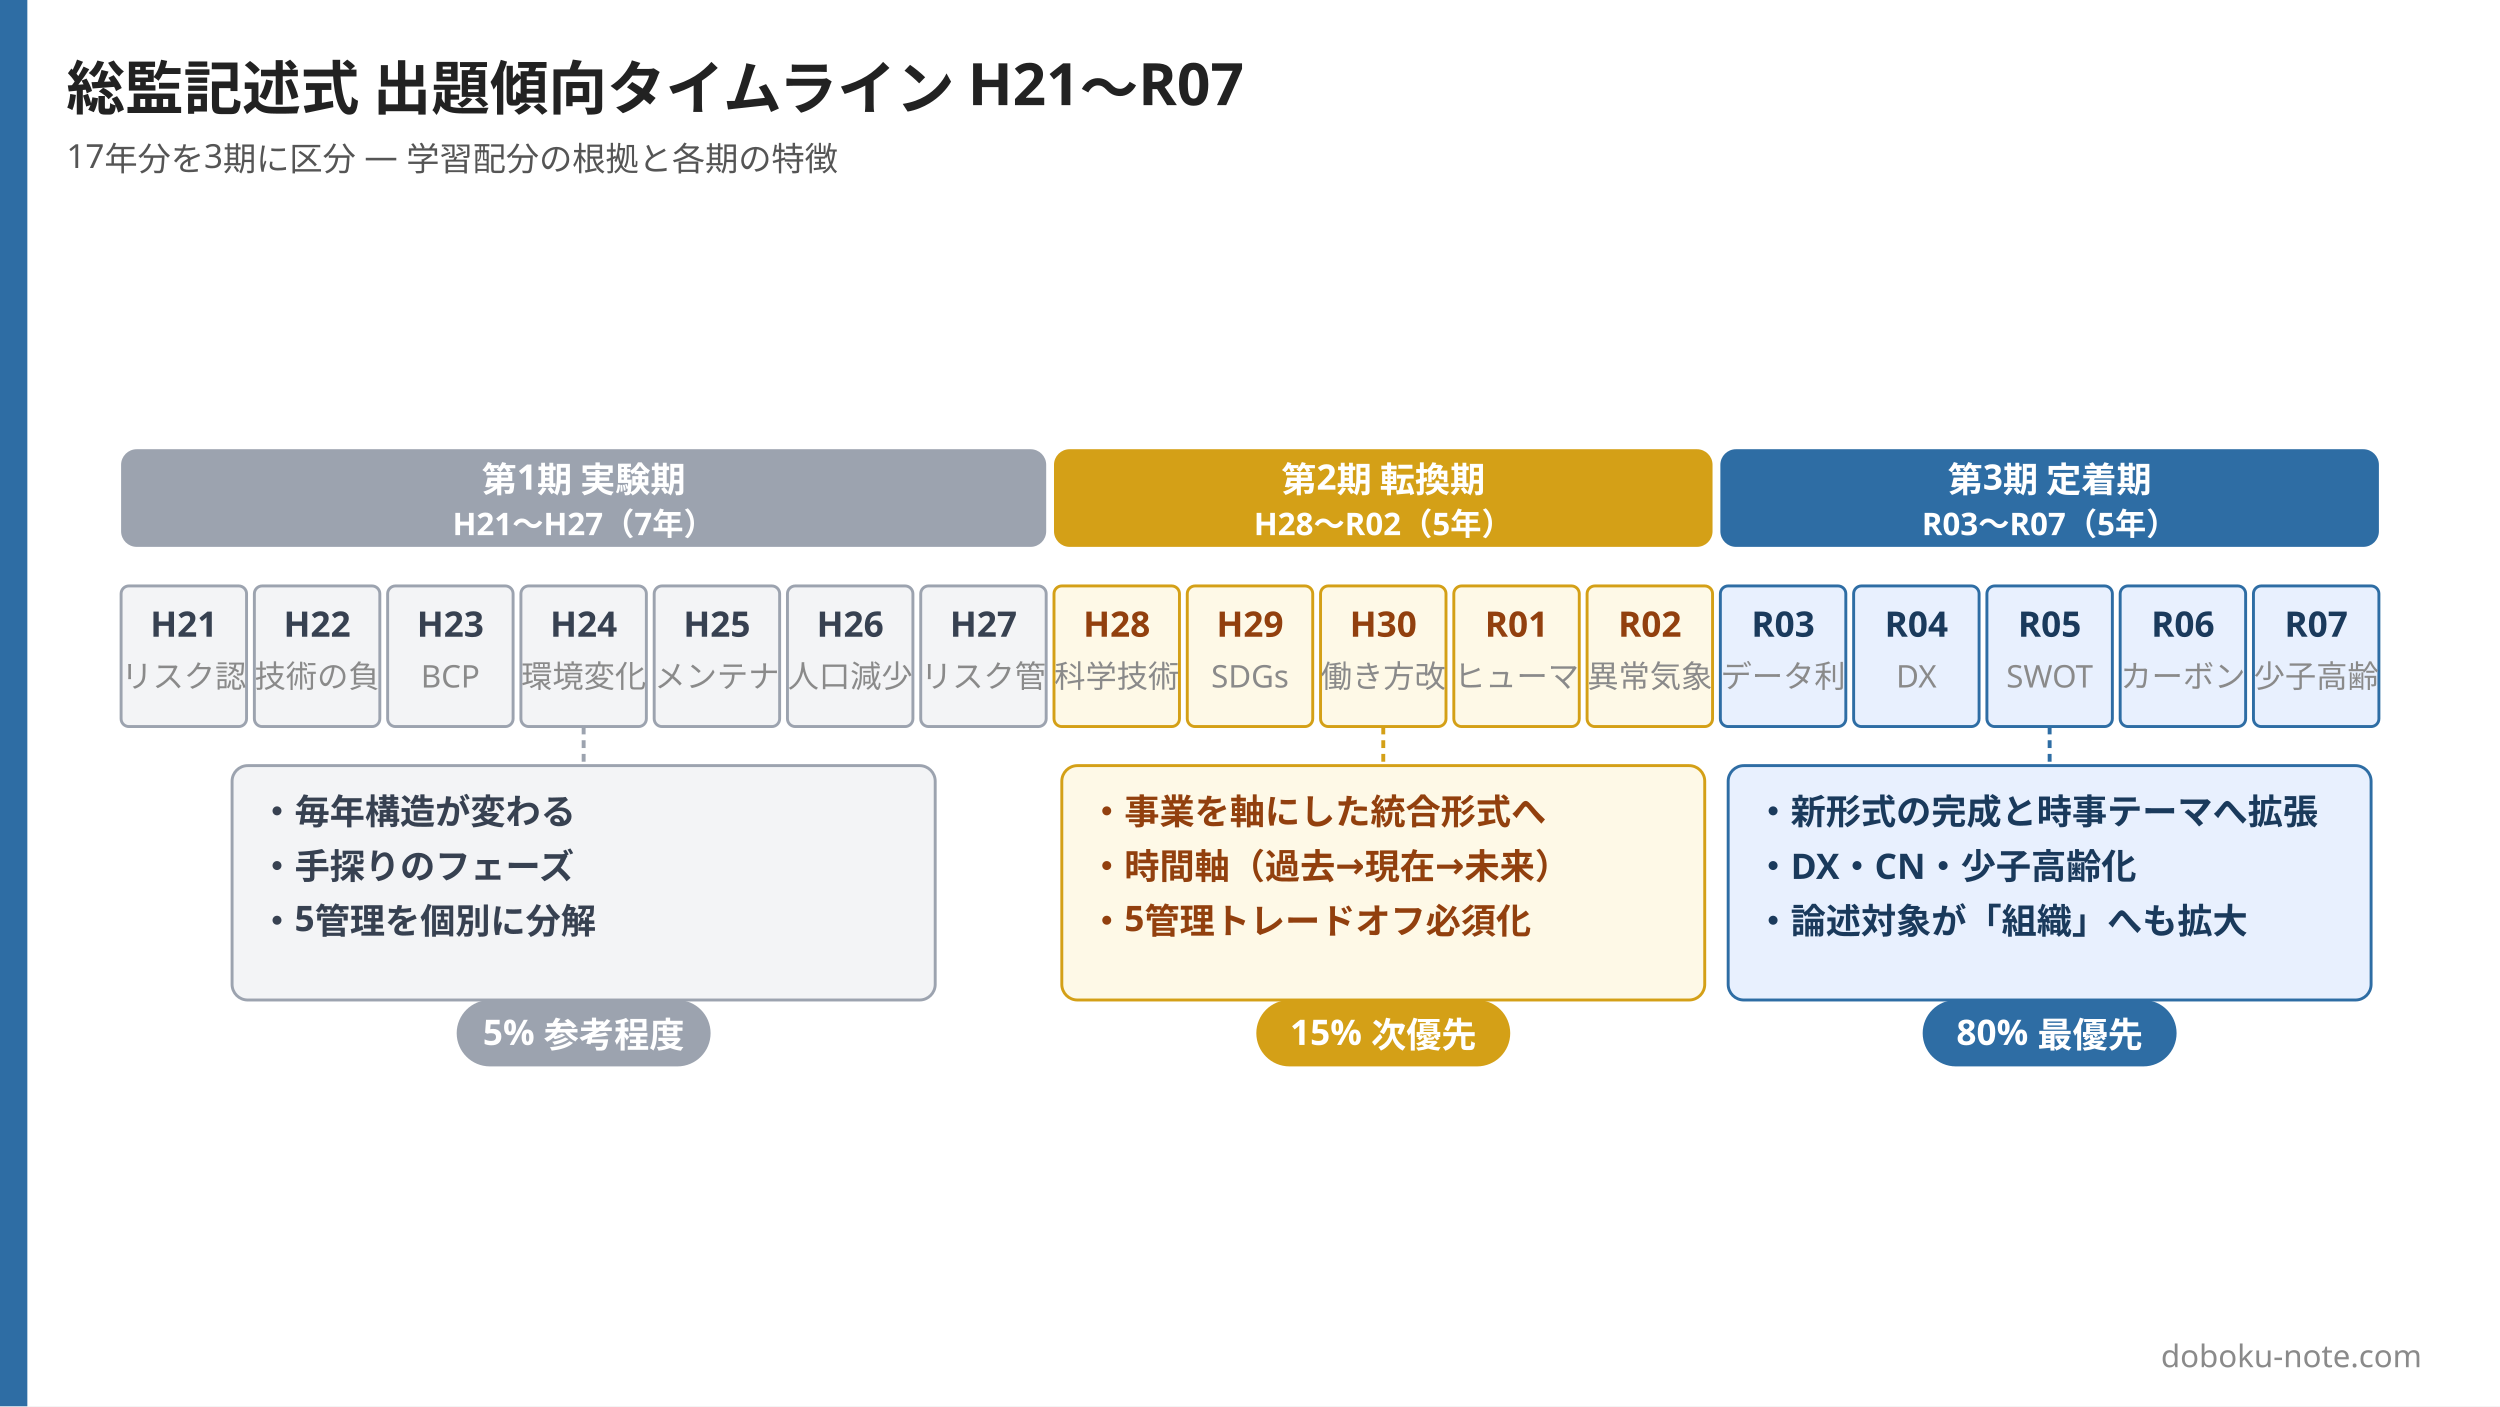
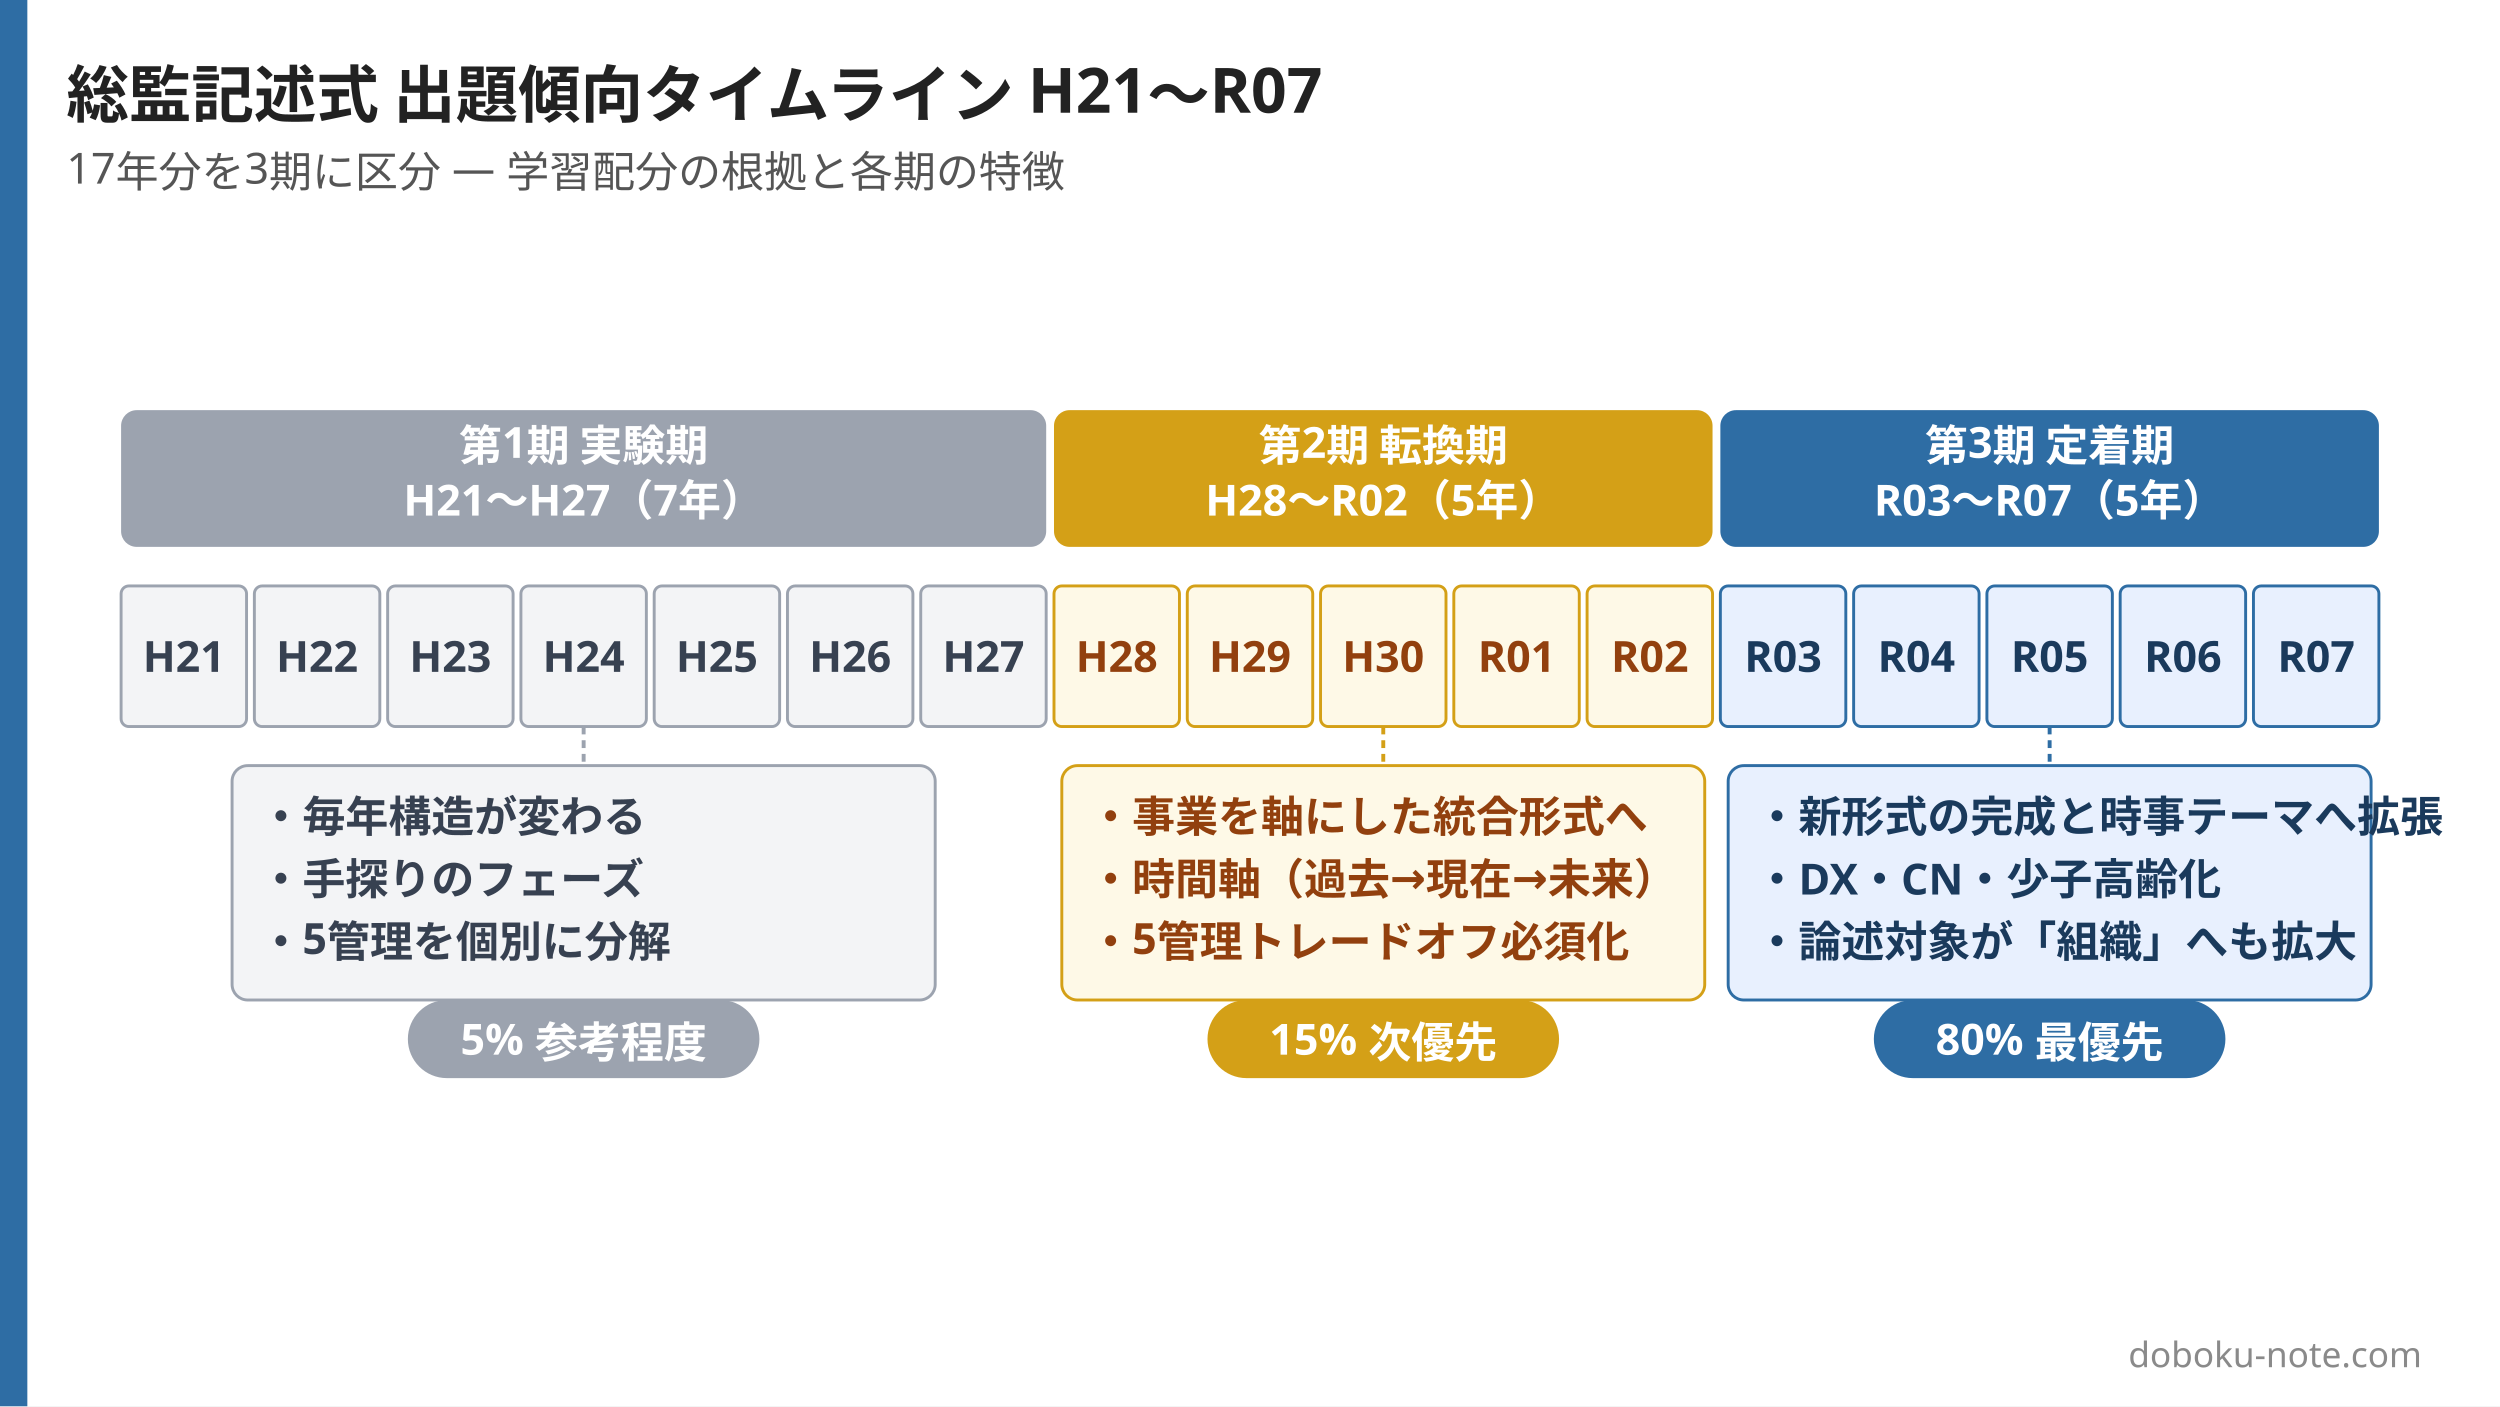
<svg xmlns="http://www.w3.org/2000/svg" width="1280" height="720" viewBox="0 0 1280 720">
  <rect width="1280" height="720" fill="#ffffff" />
  <rect x="0" y="0" width="14" height="720" fill="#2e6da4" />
-   <text x="34" y="56" font-family="Hiragino Sans, Hiragino Kaku Gothic ProN, Yu Gothic, Noto Sans JP, sans-serif" font-size="30" font-weight="800" fill="#222222">総監記述式 出題傾向タイムライン H21〜R07</text>
-   <text x="34" y="86" font-family="Hiragino Sans, Hiragino Kaku Gothic ProN, Yu Gothic, Noto Sans JP, sans-serif" font-size="17" font-weight="500" fill="#555555">17年分を3期に区分 — 学習配分の根拠と各期の特徴</text>
-   <rect x="62" y="230" width="473.647" height="50" rx="8" fill="#9ca3af" />
-   <text x="298.824" y="252" font-family="Hiragino Sans, Hiragino Kaku Gothic ProN, Yu Gothic, Noto Sans JP, sans-serif" font-size="18" font-weight="800" fill="#ffffff" text-anchor="middle">第1期 実験期</text>
-   <text x="298.824" y="274" font-family="Hiragino Sans, Hiragino Kaku Gothic ProN, Yu Gothic, Noto Sans JP, sans-serif" font-size="16" font-weight="600" fill="#ffffff" text-anchor="middle">
+   <text x="34" y="60" font-family="Hiragino Sans, Hiragino Kaku Gothic ProN, Yu Gothic, Noto Sans JP, sans-serif" font-size="32" font-weight="800" fill="#222222">総監記述式 出題傾向タイムライン H21〜R07</text>
+   <text x="34" y="94" font-family="Hiragino Sans, Hiragino Kaku Gothic ProN, Yu Gothic, Noto Sans JP, sans-serif" font-size="22" font-weight="500" fill="#555555">17年分を3期に区分 — 学習配分の根拠と各期の特徴</text>
+   <rect x="62" y="210" width="473.647" height="70" rx="8" fill="#9ca3af" />
+   <text x="298.824" y="236" font-family="Hiragino Sans, Hiragino Kaku Gothic ProN, Yu Gothic, Noto Sans JP, sans-serif" font-size="22" font-weight="800" fill="#ffffff" text-anchor="middle">第1期 実験期</text>
+   <text x="298.824" y="264" font-family="Hiragino Sans, Hiragino Kaku Gothic ProN, Yu Gothic, Noto Sans JP, sans-serif" font-size="22" font-weight="600" fill="#ffffff" text-anchor="middle">
          H21〜H27（7年）
        </text>
-   <rect x="539.647" y="230" width="337.176" height="50" rx="8" fill="#d4a017" />
-   <text x="708.235" y="252" font-family="Hiragino Sans, Hiragino Kaku Gothic ProN, Yu Gothic, Noto Sans JP, sans-serif" font-size="18" font-weight="800" fill="#ffffff" text-anchor="middle">第2期 転換期</text>
-   <text x="708.235" y="274" font-family="Hiragino Sans, Hiragino Kaku Gothic ProN, Yu Gothic, Noto Sans JP, sans-serif" font-size="16" font-weight="600" fill="#ffffff" text-anchor="middle">
+   <rect x="539.647" y="210" width="337.176" height="70" rx="8" fill="#d4a017" />
+   <text x="708.235" y="236" font-family="Hiragino Sans, Hiragino Kaku Gothic ProN, Yu Gothic, Noto Sans JP, sans-serif" font-size="22" font-weight="800" fill="#ffffff" text-anchor="middle">第2期 転換期</text>
+   <text x="708.235" y="264" font-family="Hiragino Sans, Hiragino Kaku Gothic ProN, Yu Gothic, Noto Sans JP, sans-serif" font-size="22" font-weight="600" fill="#ffffff" text-anchor="middle">
          H28〜R02（5年）
        </text>
-   <rect x="880.824" y="230" width="337.176" height="50" rx="8" fill="#2e6da4" />
-   <text x="1049.412" y="252" font-family="Hiragino Sans, Hiragino Kaku Gothic ProN, Yu Gothic, Noto Sans JP, sans-serif" font-size="18" font-weight="800" fill="#ffffff" text-anchor="middle">第3期 定着期</text>
-   <text x="1049.412" y="274" font-family="Hiragino Sans, Hiragino Kaku Gothic ProN, Yu Gothic, Noto Sans JP, sans-serif" font-size="16" font-weight="600" fill="#ffffff" text-anchor="middle">
+   <rect x="880.824" y="210" width="337.176" height="70" rx="8" fill="#2e6da4" />
+   <text x="1049.412" y="236" font-family="Hiragino Sans, Hiragino Kaku Gothic ProN, Yu Gothic, Noto Sans JP, sans-serif" font-size="22" font-weight="800" fill="#ffffff" text-anchor="middle">第3期 定着期</text>
+   <text x="1049.412" y="264" font-family="Hiragino Sans, Hiragino Kaku Gothic ProN, Yu Gothic, Noto Sans JP, sans-serif" font-size="22" font-weight="600" fill="#ffffff" text-anchor="middle">
          R03〜R07（5年）
        </text>
  <rect x="62" y="300" width="64.235" height="72" rx="4" fill="#f3f4f6" stroke="#9ca3af" stroke-width="1.5" />
-   <text x="94.118" y="326" font-family="Hiragino Sans, Hiragino Kaku Gothic ProN, Yu Gothic, Noto Sans JP, sans-serif" font-size="18" font-weight="700" fill="#374151" text-anchor="middle">H21</text>
-   <text x="94.118" y="352" font-family="Hiragino Sans, Hiragino Kaku Gothic ProN, Yu Gothic, Noto Sans JP, sans-serif" font-size="16" fill="#8a8a8a" text-anchor="middle">リスク認</text>
+   <text x="94.118" y="344" font-family="Hiragino Sans, Hiragino Kaku Gothic ProN, Yu Gothic, Noto Sans JP, sans-serif" font-size="22" font-weight="800" fill="#374151" text-anchor="middle">H21</text>
  <rect x="130.235" y="300" width="64.235" height="72" rx="4" fill="#f3f4f6" stroke="#9ca3af" stroke-width="1.5" />
-   <text x="162.353" y="326" font-family="Hiragino Sans, Hiragino Kaku Gothic ProN, Yu Gothic, Noto Sans JP, sans-serif" font-size="18" font-weight="700" fill="#374151" text-anchor="middle">H22</text>
-   <text x="162.353" y="352" font-family="Hiragino Sans, Hiragino Kaku Gothic ProN, Yu Gothic, Noto Sans JP, sans-serif" font-size="16" fill="#8a8a8a" text-anchor="middle">技術の負</text>
+   <text x="162.353" y="344" font-family="Hiragino Sans, Hiragino Kaku Gothic ProN, Yu Gothic, Noto Sans JP, sans-serif" font-size="22" font-weight="800" fill="#374151" text-anchor="middle">H22</text>
  <rect x="198.471" y="300" width="64.235" height="72" rx="4" fill="#f3f4f6" stroke="#9ca3af" stroke-width="1.5" />
-   <text x="230.588" y="326" font-family="Hiragino Sans, Hiragino Kaku Gothic ProN, Yu Gothic, Noto Sans JP, sans-serif" font-size="18" font-weight="700" fill="#374151" text-anchor="middle">H23</text>
-   <text x="230.588" y="352" font-family="Hiragino Sans, Hiragino Kaku Gothic ProN, Yu Gothic, Noto Sans JP, sans-serif" font-size="16" fill="#8a8a8a" text-anchor="middle">BCP</text>
+   <text x="230.588" y="344" font-family="Hiragino Sans, Hiragino Kaku Gothic ProN, Yu Gothic, Noto Sans JP, sans-serif" font-size="22" font-weight="800" fill="#374151" text-anchor="middle">H23</text>
  <rect x="266.706" y="300" width="64.235" height="72" rx="4" fill="#f3f4f6" stroke="#9ca3af" stroke-width="1.5" />
-   <text x="298.824" y="326" font-family="Hiragino Sans, Hiragino Kaku Gothic ProN, Yu Gothic, Noto Sans JP, sans-serif" font-size="18" font-weight="700" fill="#374151" text-anchor="middle">H24</text>
-   <text x="298.824" y="352" font-family="Hiragino Sans, Hiragino Kaku Gothic ProN, Yu Gothic, Noto Sans JP, sans-serif" font-size="16" fill="#8a8a8a" text-anchor="middle">環境変化</text>
+   <text x="298.824" y="344" font-family="Hiragino Sans, Hiragino Kaku Gothic ProN, Yu Gothic, Noto Sans JP, sans-serif" font-size="22" font-weight="800" fill="#374151" text-anchor="middle">H24</text>
  <rect x="334.941" y="300" width="64.235" height="72" rx="4" fill="#f3f4f6" stroke="#9ca3af" stroke-width="1.5" />
-   <text x="367.059" y="326" font-family="Hiragino Sans, Hiragino Kaku Gothic ProN, Yu Gothic, Noto Sans JP, sans-serif" font-size="18" font-weight="700" fill="#374151" text-anchor="middle">H25</text>
-   <text x="367.059" y="352" font-family="Hiragino Sans, Hiragino Kaku Gothic ProN, Yu Gothic, Noto Sans JP, sans-serif" font-size="16" fill="#8a8a8a" text-anchor="middle">メンテナ</text>
+   <text x="367.059" y="344" font-family="Hiragino Sans, Hiragino Kaku Gothic ProN, Yu Gothic, Noto Sans JP, sans-serif" font-size="22" font-weight="800" fill="#374151" text-anchor="middle">H25</text>
  <rect x="403.176" y="300" width="64.235" height="72" rx="4" fill="#f3f4f6" stroke="#9ca3af" stroke-width="1.5" />
-   <text x="435.294" y="326" font-family="Hiragino Sans, Hiragino Kaku Gothic ProN, Yu Gothic, Noto Sans JP, sans-serif" font-size="18" font-weight="700" fill="#374151" text-anchor="middle">H26</text>
-   <text x="435.294" y="352" font-family="Hiragino Sans, Hiragino Kaku Gothic ProN, Yu Gothic, Noto Sans JP, sans-serif" font-size="16" fill="#8a8a8a" text-anchor="middle">人口減少</text>
+   <text x="435.294" y="344" font-family="Hiragino Sans, Hiragino Kaku Gothic ProN, Yu Gothic, Noto Sans JP, sans-serif" font-size="22" font-weight="800" fill="#374151" text-anchor="middle">H26</text>
  <rect x="471.412" y="300" width="64.235" height="72" rx="4" fill="#f3f4f6" stroke="#9ca3af" stroke-width="1.5" />
-   <text x="503.529" y="326" font-family="Hiragino Sans, Hiragino Kaku Gothic ProN, Yu Gothic, Noto Sans JP, sans-serif" font-size="18" font-weight="700" fill="#374151" text-anchor="middle">H27</text>
-   <text x="503.529" y="352" font-family="Hiragino Sans, Hiragino Kaku Gothic ProN, Yu Gothic, Noto Sans JP, sans-serif" font-size="16" fill="#8a8a8a" text-anchor="middle">リスク管</text>
+   <text x="503.529" y="344" font-family="Hiragino Sans, Hiragino Kaku Gothic ProN, Yu Gothic, Noto Sans JP, sans-serif" font-size="22" font-weight="800" fill="#374151" text-anchor="middle">H27</text>
  <rect x="539.647" y="300" width="64.235" height="72" rx="4" fill="#fef9e7" stroke="#d4a017" stroke-width="1.5" />
-   <text x="571.765" y="326" font-family="Hiragino Sans, Hiragino Kaku Gothic ProN, Yu Gothic, Noto Sans JP, sans-serif" font-size="18" font-weight="700" fill="#92400e" text-anchor="middle">H28</text>
-   <text x="571.765" y="352" font-family="Hiragino Sans, Hiragino Kaku Gothic ProN, Yu Gothic, Noto Sans JP, sans-serif" font-size="16" fill="#8a8a8a" text-anchor="middle">科学技術</text>
+   <text x="571.765" y="344" font-family="Hiragino Sans, Hiragino Kaku Gothic ProN, Yu Gothic, Noto Sans JP, sans-serif" font-size="22" font-weight="800" fill="#92400e" text-anchor="middle">H28</text>
  <rect x="607.882" y="300" width="64.235" height="72" rx="4" fill="#fef9e7" stroke="#d4a017" stroke-width="1.5" />
-   <text x="640" y="326" font-family="Hiragino Sans, Hiragino Kaku Gothic ProN, Yu Gothic, Noto Sans JP, sans-serif" font-size="18" font-weight="700" fill="#92400e" text-anchor="middle">H29</text>
-   <text x="640" y="352" font-family="Hiragino Sans, Hiragino Kaku Gothic ProN, Yu Gothic, Noto Sans JP, sans-serif" font-size="16" fill="#8a8a8a" text-anchor="middle">SDGs</text>
+   <text x="640" y="344" font-family="Hiragino Sans, Hiragino Kaku Gothic ProN, Yu Gothic, Noto Sans JP, sans-serif" font-size="22" font-weight="800" fill="#92400e" text-anchor="middle">H29</text>
  <rect x="676.118" y="300" width="64.235" height="72" rx="4" fill="#fef9e7" stroke="#d4a017" stroke-width="1.5" />
-   <text x="708.235" y="326" font-family="Hiragino Sans, Hiragino Kaku Gothic ProN, Yu Gothic, Noto Sans JP, sans-serif" font-size="18" font-weight="700" fill="#92400e" text-anchor="middle">H30</text>
-   <text x="708.235" y="352" font-family="Hiragino Sans, Hiragino Kaku Gothic ProN, Yu Gothic, Noto Sans JP, sans-serif" font-size="16" fill="#8a8a8a" text-anchor="middle">働き方改</text>
+   <text x="708.235" y="344" font-family="Hiragino Sans, Hiragino Kaku Gothic ProN, Yu Gothic, Noto Sans JP, sans-serif" font-size="22" font-weight="800" fill="#92400e" text-anchor="middle">H30</text>
  <rect x="744.353" y="300" width="64.235" height="72" rx="4" fill="#fef9e7" stroke="#d4a017" stroke-width="1.5" />
-   <text x="776.471" y="326" font-family="Hiragino Sans, Hiragino Kaku Gothic ProN, Yu Gothic, Noto Sans JP, sans-serif" font-size="18" font-weight="700" fill="#92400e" text-anchor="middle">R01</text>
-   <text x="776.471" y="352" font-family="Hiragino Sans, Hiragino Kaku Gothic ProN, Yu Gothic, Noto Sans JP, sans-serif" font-size="16" fill="#8a8a8a" text-anchor="middle">ヒューマ</text>
+   <text x="776.471" y="344" font-family="Hiragino Sans, Hiragino Kaku Gothic ProN, Yu Gothic, Noto Sans JP, sans-serif" font-size="22" font-weight="800" fill="#92400e" text-anchor="middle">R01</text>
  <rect x="812.588" y="300" width="64.235" height="72" rx="4" fill="#fef9e7" stroke="#d4a017" stroke-width="1.5" />
-   <text x="844.706" y="326" font-family="Hiragino Sans, Hiragino Kaku Gothic ProN, Yu Gothic, Noto Sans JP, sans-serif" font-size="18" font-weight="700" fill="#92400e" text-anchor="middle">R02</text>
-   <text x="844.706" y="352" font-family="Hiragino Sans, Hiragino Kaku Gothic ProN, Yu Gothic, Noto Sans JP, sans-serif" font-size="16" fill="#8a8a8a" text-anchor="middle">異常気象</text>
+   <text x="844.706" y="344" font-family="Hiragino Sans, Hiragino Kaku Gothic ProN, Yu Gothic, Noto Sans JP, sans-serif" font-size="22" font-weight="800" fill="#92400e" text-anchor="middle">R02</text>
  <rect x="880.824" y="300" width="64.235" height="72" rx="4" fill="#e8f0fe" stroke="#2e6da4" stroke-width="1.5" />
-   <text x="912.941" y="326" font-family="Hiragino Sans, Hiragino Kaku Gothic ProN, Yu Gothic, Noto Sans JP, sans-serif" font-size="18" font-weight="700" fill="#1a3a5c" text-anchor="middle">R03</text>
-   <text x="912.941" y="352" font-family="Hiragino Sans, Hiragino Kaku Gothic ProN, Yu Gothic, Noto Sans JP, sans-serif" font-size="16" fill="#8a8a8a" text-anchor="middle">データ利</text>
+   <text x="912.941" y="344" font-family="Hiragino Sans, Hiragino Kaku Gothic ProN, Yu Gothic, Noto Sans JP, sans-serif" font-size="22" font-weight="800" fill="#1a3a5c" text-anchor="middle">R03</text>
  <rect x="949.059" y="300" width="64.235" height="72" rx="4" fill="#e8f0fe" stroke="#2e6da4" stroke-width="1.5" />
-   <text x="981.176" y="326" font-family="Hiragino Sans, Hiragino Kaku Gothic ProN, Yu Gothic, Noto Sans JP, sans-serif" font-size="18" font-weight="700" fill="#1a3a5c" text-anchor="middle">R04</text>
-   <text x="981.176" y="352" font-family="Hiragino Sans, Hiragino Kaku Gothic ProN, Yu Gothic, Noto Sans JP, sans-serif" font-size="16" fill="#8a8a8a" text-anchor="middle">DX</text>
+   <text x="981.176" y="344" font-family="Hiragino Sans, Hiragino Kaku Gothic ProN, Yu Gothic, Noto Sans JP, sans-serif" font-size="22" font-weight="800" fill="#1a3a5c" text-anchor="middle">R04</text>
  <rect x="1017.294" y="300" width="64.235" height="72" rx="4" fill="#e8f0fe" stroke="#2e6da4" stroke-width="1.5" />
-   <text x="1049.412" y="326" font-family="Hiragino Sans, Hiragino Kaku Gothic ProN, Yu Gothic, Noto Sans JP, sans-serif" font-size="18" font-weight="700" fill="#1a3a5c" text-anchor="middle">R05</text>
-   <text x="1049.412" y="352" font-family="Hiragino Sans, Hiragino Kaku Gothic ProN, Yu Gothic, Noto Sans JP, sans-serif" font-size="16" fill="#8a8a8a" text-anchor="middle">SWOT</text>
+   <text x="1049.412" y="344" font-family="Hiragino Sans, Hiragino Kaku Gothic ProN, Yu Gothic, Noto Sans JP, sans-serif" font-size="22" font-weight="800" fill="#1a3a5c" text-anchor="middle">R05</text>
  <rect x="1085.529" y="300" width="64.235" height="72" rx="4" fill="#e8f0fe" stroke="#2e6da4" stroke-width="1.5" />
-   <text x="1117.647" y="326" font-family="Hiragino Sans, Hiragino Kaku Gothic ProN, Yu Gothic, Noto Sans JP, sans-serif" font-size="18" font-weight="700" fill="#1a3a5c" text-anchor="middle">R06</text>
-   <text x="1117.647" y="352" font-family="Hiragino Sans, Hiragino Kaku Gothic ProN, Yu Gothic, Noto Sans JP, sans-serif" font-size="16" fill="#8a8a8a" text-anchor="middle">カーボン</text>
+   <text x="1117.647" y="344" font-family="Hiragino Sans, Hiragino Kaku Gothic ProN, Yu Gothic, Noto Sans JP, sans-serif" font-size="22" font-weight="800" fill="#1a3a5c" text-anchor="middle">R06</text>
  <rect x="1153.765" y="300" width="64.235" height="72" rx="4" fill="#e8f0fe" stroke="#2e6da4" stroke-width="1.5" />
-   <text x="1185.882" y="326" font-family="Hiragino Sans, Hiragino Kaku Gothic ProN, Yu Gothic, Noto Sans JP, sans-serif" font-size="18" font-weight="700" fill="#1a3a5c" text-anchor="middle">R07</text>
-   <text x="1185.882" y="352" font-family="Hiragino Sans, Hiragino Kaku Gothic ProN, Yu Gothic, Noto Sans JP, sans-serif" font-size="16" fill="#8a8a8a" text-anchor="middle">少子高齢</text>
+   <text x="1185.882" y="344" font-family="Hiragino Sans, Hiragino Kaku Gothic ProN, Yu Gothic, Noto Sans JP, sans-serif" font-size="22" font-weight="800" fill="#1a3a5c" text-anchor="middle">R07</text>
  <line x1="298.824" y1="372" x2="298.824" y2="402" stroke="#9ca3af" stroke-width="2" stroke-dasharray="4,3" />
  <rect x="118.824" y="392" width="360" height="120" rx="8" fill="#f3f4f6" stroke="#9ca3af" stroke-width="1.5" />
-   <text x="132.824" y="422" font-family="Hiragino Sans, Hiragino Kaku Gothic ProN, Yu Gothic, Noto Sans JP, sans-serif" font-size="18" font-weight="700" fill="#374151">・毎年構造が変わる</text>
-   <text x="132.824" y="450" font-family="Hiragino Sans, Hiragino Kaku Gothic ProN, Yu Gothic, Noto Sans JP, sans-serif" font-size="18" font-weight="700" fill="#374151">・手探りのフェーズ</text>
-   <text x="132.824" y="478" font-family="Hiragino Sans, Hiragino Kaku Gothic ProN, Yu Gothic, Noto Sans JP, sans-serif" font-size="18" font-weight="700" fill="#374151">・5管理を個別に分解</text>
+   <text x="132.824" y="426" font-family="Hiragino Sans, Hiragino Kaku Gothic ProN, Yu Gothic, Noto Sans JP, sans-serif" font-size="22" font-weight="700" fill="#374151">・毎年構造が変わる</text>
+   <text x="132.824" y="458" font-family="Hiragino Sans, Hiragino Kaku Gothic ProN, Yu Gothic, Noto Sans JP, sans-serif" font-size="22" font-weight="700" fill="#374151">・手探りのフェーズ</text>
+   <text x="132.824" y="490" font-family="Hiragino Sans, Hiragino Kaku Gothic ProN, Yu Gothic, Noto Sans JP, sans-serif" font-size="22" font-weight="700" fill="#374151">・5管理を個別に分解</text>
  <line x1="708.235" y1="372" x2="708.235" y2="402" stroke="#d4a017" stroke-width="2" stroke-dasharray="4,3" />
  <rect x="543.647" y="392" width="329.176" height="120" rx="8" fill="#fef9e7" stroke="#d4a017" stroke-width="1.5" />
-   <text x="557.647" y="422" font-family="Hiragino Sans, Hiragino Kaku Gothic ProN, Yu Gothic, Noto Sans JP, sans-serif" font-size="18" font-weight="700" fill="#92400e">・事業を軸にした統合形式へ</text>
-   <text x="557.647" y="450" font-family="Hiragino Sans, Hiragino Kaku Gothic ProN, Yu Gothic, Noto Sans JP, sans-serif" font-size="18" font-weight="700" fill="#92400e">・時間軸（過去→現在→未来）</text>
-   <text x="557.647" y="478" font-family="Hiragino Sans, Hiragino Kaku Gothic ProN, Yu Gothic, Noto Sans JP, sans-serif" font-size="18" font-weight="700" fill="#92400e">・5管理トレードオフ必須化</text>
+   <text x="557.647" y="426" font-family="Hiragino Sans, Hiragino Kaku Gothic ProN, Yu Gothic, Noto Sans JP, sans-serif" font-size="22" font-weight="700" fill="#92400e">・事業を軸にした統合形式へ</text>
+   <text x="557.647" y="458" font-family="Hiragino Sans, Hiragino Kaku Gothic ProN, Yu Gothic, Noto Sans JP, sans-serif" font-size="22" font-weight="700" fill="#92400e">・時間軸（過去→現在→未来）</text>
+   <text x="557.647" y="490" font-family="Hiragino Sans, Hiragino Kaku Gothic ProN, Yu Gothic, Noto Sans JP, sans-serif" font-size="22" font-weight="700" fill="#92400e">・5管理トレードオフ必須化</text>
  <line x1="1049.412" y1="372" x2="1049.412" y2="402" stroke="#2e6da4" stroke-width="2" stroke-dasharray="4,3" />
  <rect x="884.824" y="392" width="329.176" height="120" rx="8" fill="#e8f0fe" stroke="#2e6da4" stroke-width="1.5" />
-   <text x="898.824" y="422" font-family="Hiragino Sans, Hiragino Kaku Gothic ProN, Yu Gothic, Noto Sans JP, sans-serif" font-size="18" font-weight="700" fill="#1a3a5c">・新形式の完成と時事テーマへ拡張</text>
-   <text x="898.824" y="450" font-family="Hiragino Sans, Hiragino Kaku Gothic ProN, Yu Gothic, Noto Sans JP, sans-serif" font-size="18" font-weight="700" fill="#1a3a5c">・DX・CN・少子高齢化</text>
-   <text x="898.824" y="478" font-family="Hiragino Sans, Hiragino Kaku Gothic ProN, Yu Gothic, Noto Sans JP, sans-serif" font-size="18" font-weight="700" fill="#1a3a5c">・論述対象が「組織」へも拡大</text>
-   <rect x="233.824" y="512" width="130" height="34" rx="17" fill="#9ca3af" />
-   <text x="298.824" y="535" font-family="Hiragino Sans, Hiragino Kaku Gothic ProN, Yu Gothic, Noto Sans JP, sans-serif" font-size="18" font-weight="800" fill="#ffffff" text-anchor="middle">5% 参考程度</text>
-   <rect x="643.235" y="512" width="130" height="34" rx="17" fill="#d4a017" />
-   <text x="708.235" y="535" font-family="Hiragino Sans, Hiragino Kaku Gothic ProN, Yu Gothic, Noto Sans JP, sans-serif" font-size="18" font-weight="800" fill="#ffffff" text-anchor="middle">15% 次優先</text>
-   <rect x="984.412" y="512" width="130" height="34" rx="17" fill="#2e6da4" />
-   <text x="1049.412" y="535" font-family="Hiragino Sans, Hiragino Kaku Gothic ProN, Yu Gothic, Noto Sans JP, sans-serif" font-size="18" font-weight="800" fill="#ffffff" text-anchor="middle">80% 最優先</text>
-   <text x="1240" y="700" font-family="Hiragino Sans, Hiragino Kaku Gothic ProN, Yu Gothic, Noto Sans JP, sans-serif" font-size="16" fill="#8a8a8a" text-anchor="end">doboku-note.com</text>
+   <text x="898.824" y="426" font-family="Hiragino Sans, Hiragino Kaku Gothic ProN, Yu Gothic, Noto Sans JP, sans-serif" font-size="22" font-weight="700" fill="#1a3a5c">・新形式の完成と時事テーマへ拡張</text>
+   <text x="898.824" y="458" font-family="Hiragino Sans, Hiragino Kaku Gothic ProN, Yu Gothic, Noto Sans JP, sans-serif" font-size="22" font-weight="700" fill="#1a3a5c">・DX・CN・少子高齢化</text>
+   <text x="898.824" y="490" font-family="Hiragino Sans, Hiragino Kaku Gothic ProN, Yu Gothic, Noto Sans JP, sans-serif" font-size="22" font-weight="700" fill="#1a3a5c">・論述対象が「組織」へも拡大</text>
+   <rect x="208.824" y="512" width="180" height="40" rx="20" fill="#9ca3af" />
+   <text x="298.824" y="540" font-family="Hiragino Sans, Hiragino Kaku Gothic ProN, Yu Gothic, Noto Sans JP, sans-serif" font-size="22" font-weight="800" fill="#ffffff" text-anchor="middle">5% 参考程度</text>
+   <rect x="618.235" y="512" width="180" height="40" rx="20" fill="#d4a017" />
+   <text x="708.235" y="540" font-family="Hiragino Sans, Hiragino Kaku Gothic ProN, Yu Gothic, Noto Sans JP, sans-serif" font-size="22" font-weight="800" fill="#ffffff" text-anchor="middle">15% 次優先</text>
+   <rect x="959.412" y="512" width="180" height="40" rx="20" fill="#2e6da4" />
+   <text x="1049.412" y="540" font-family="Hiragino Sans, Hiragino Kaku Gothic ProN, Yu Gothic, Noto Sans JP, sans-serif" font-size="22" font-weight="800" fill="#ffffff" text-anchor="middle">80% 最優先</text>
+   <text x="1240" y="700" font-family="Hiragino Sans, Hiragino Kaku Gothic ProN, Yu Gothic, Noto Sans JP, sans-serif" font-size="18" fill="#8a8a8a" text-anchor="end">doboku-note.com</text>
</svg>
